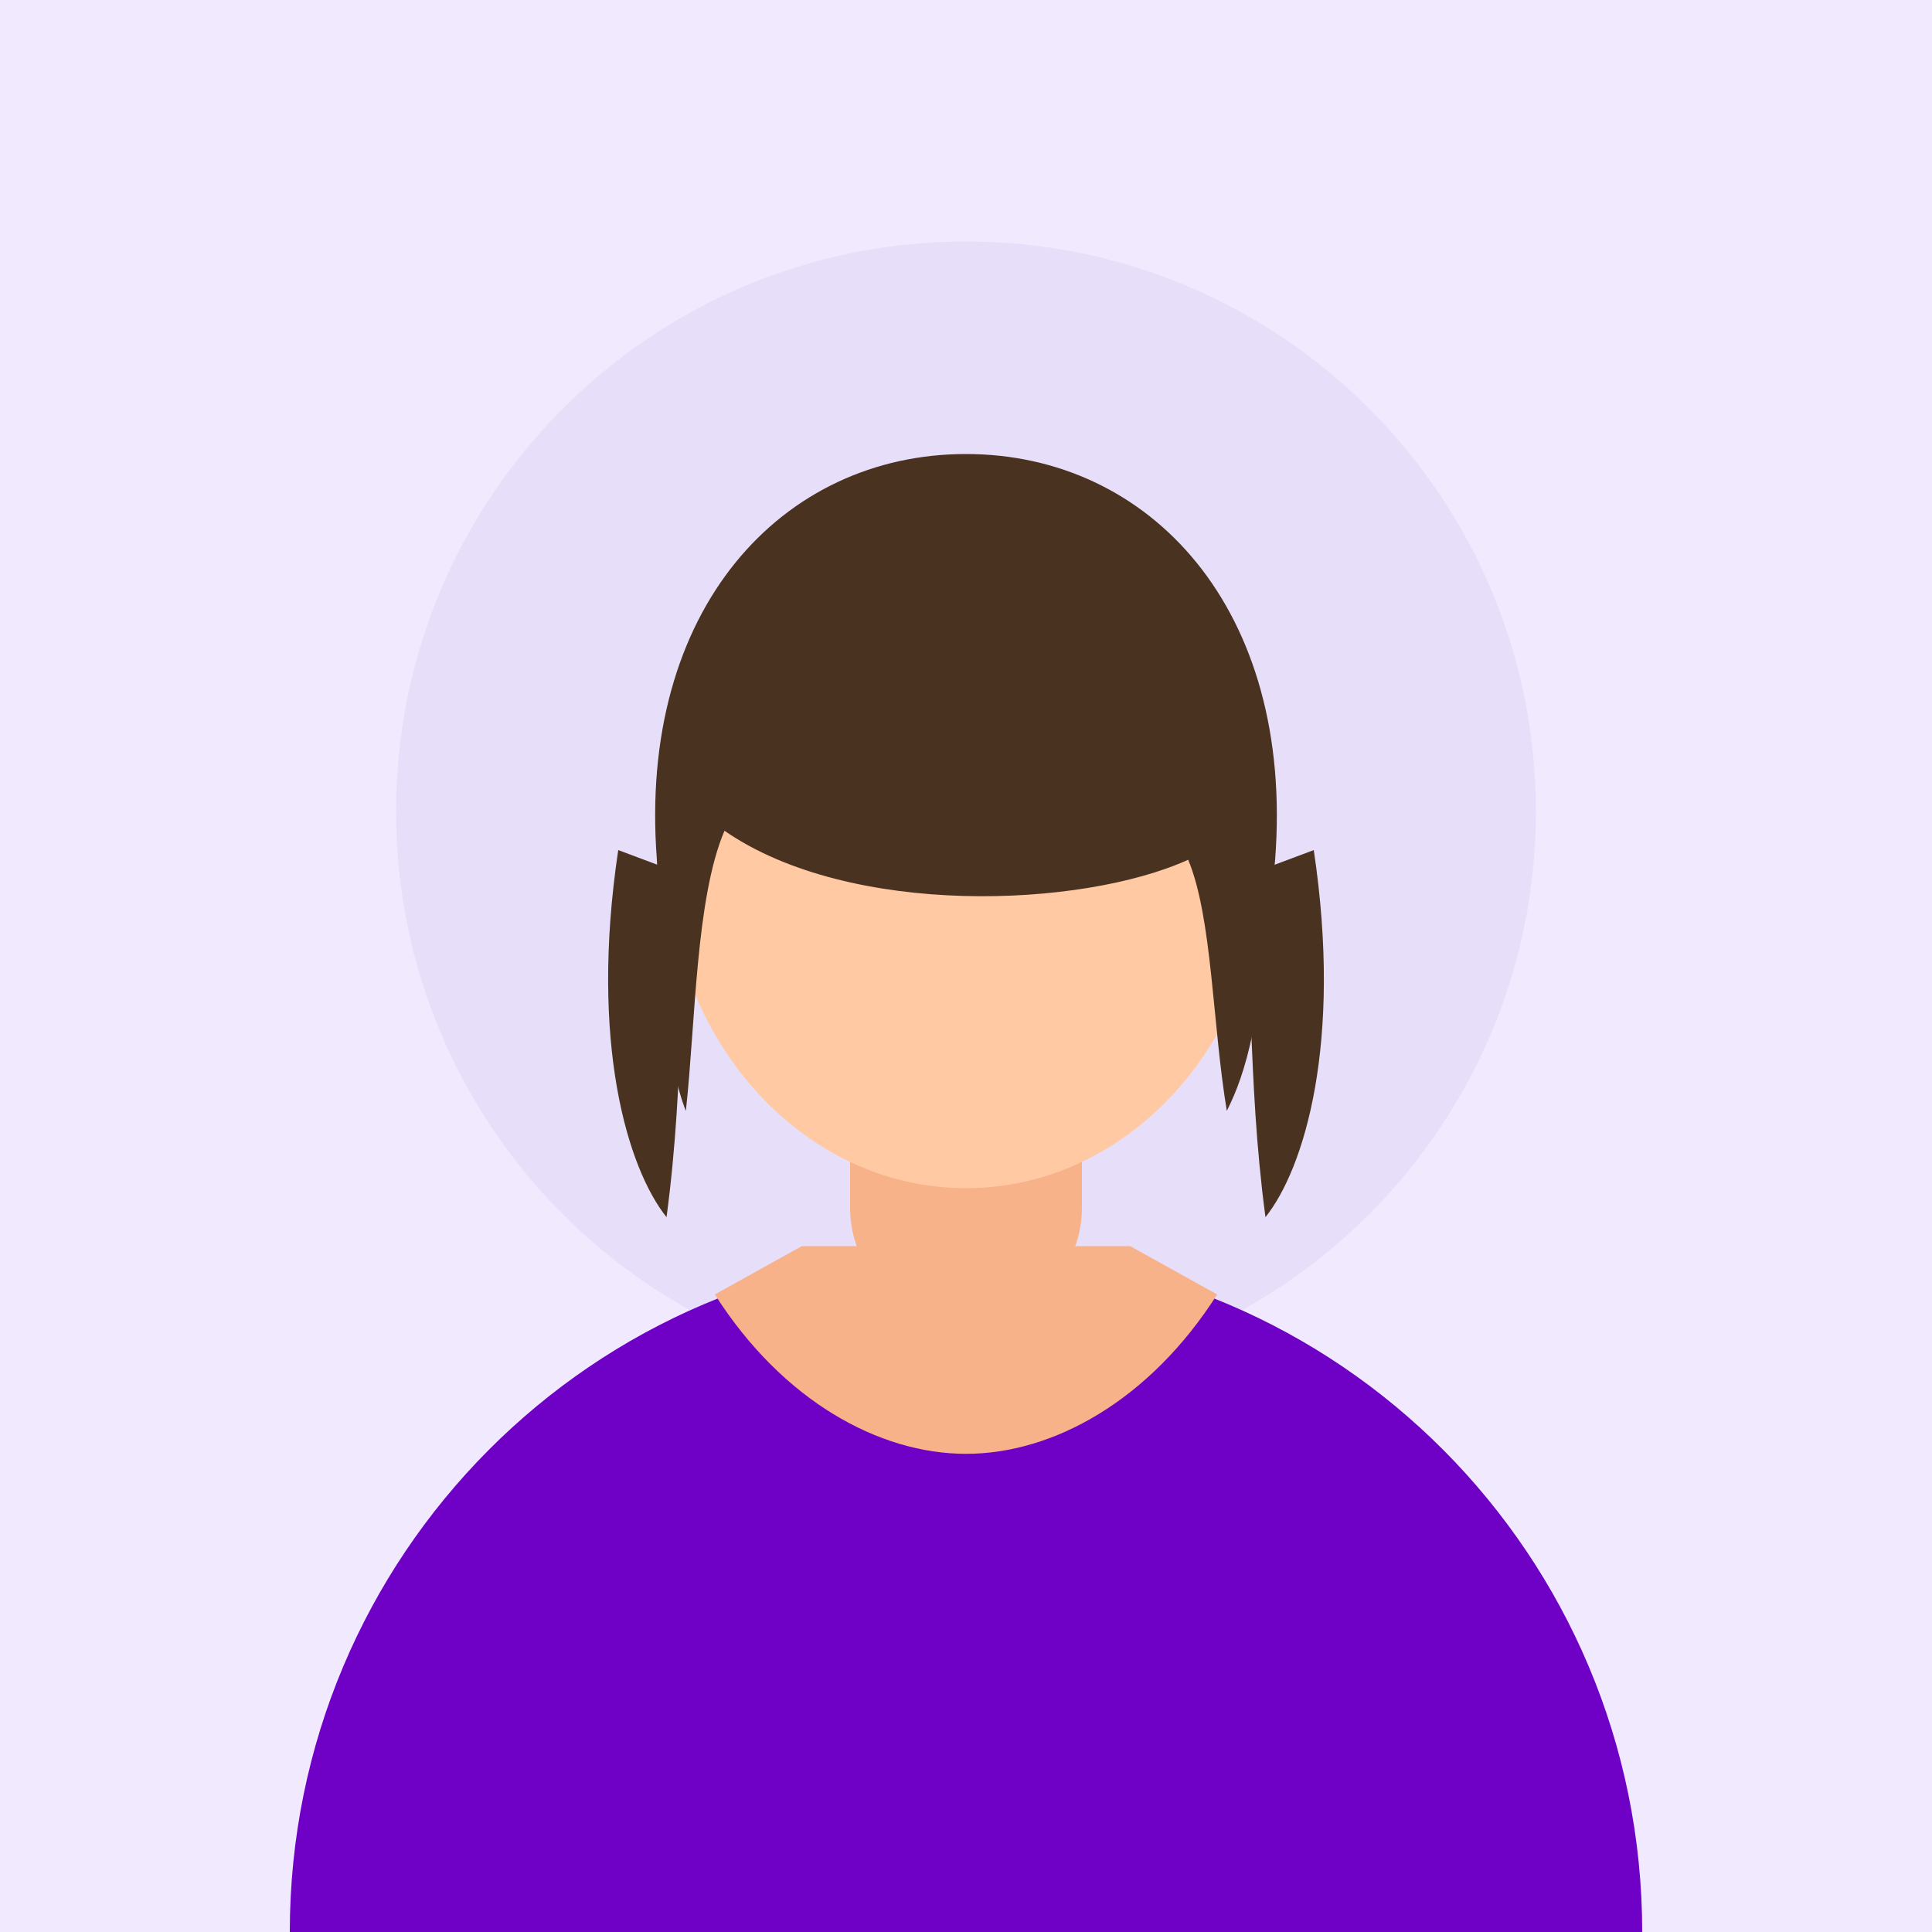
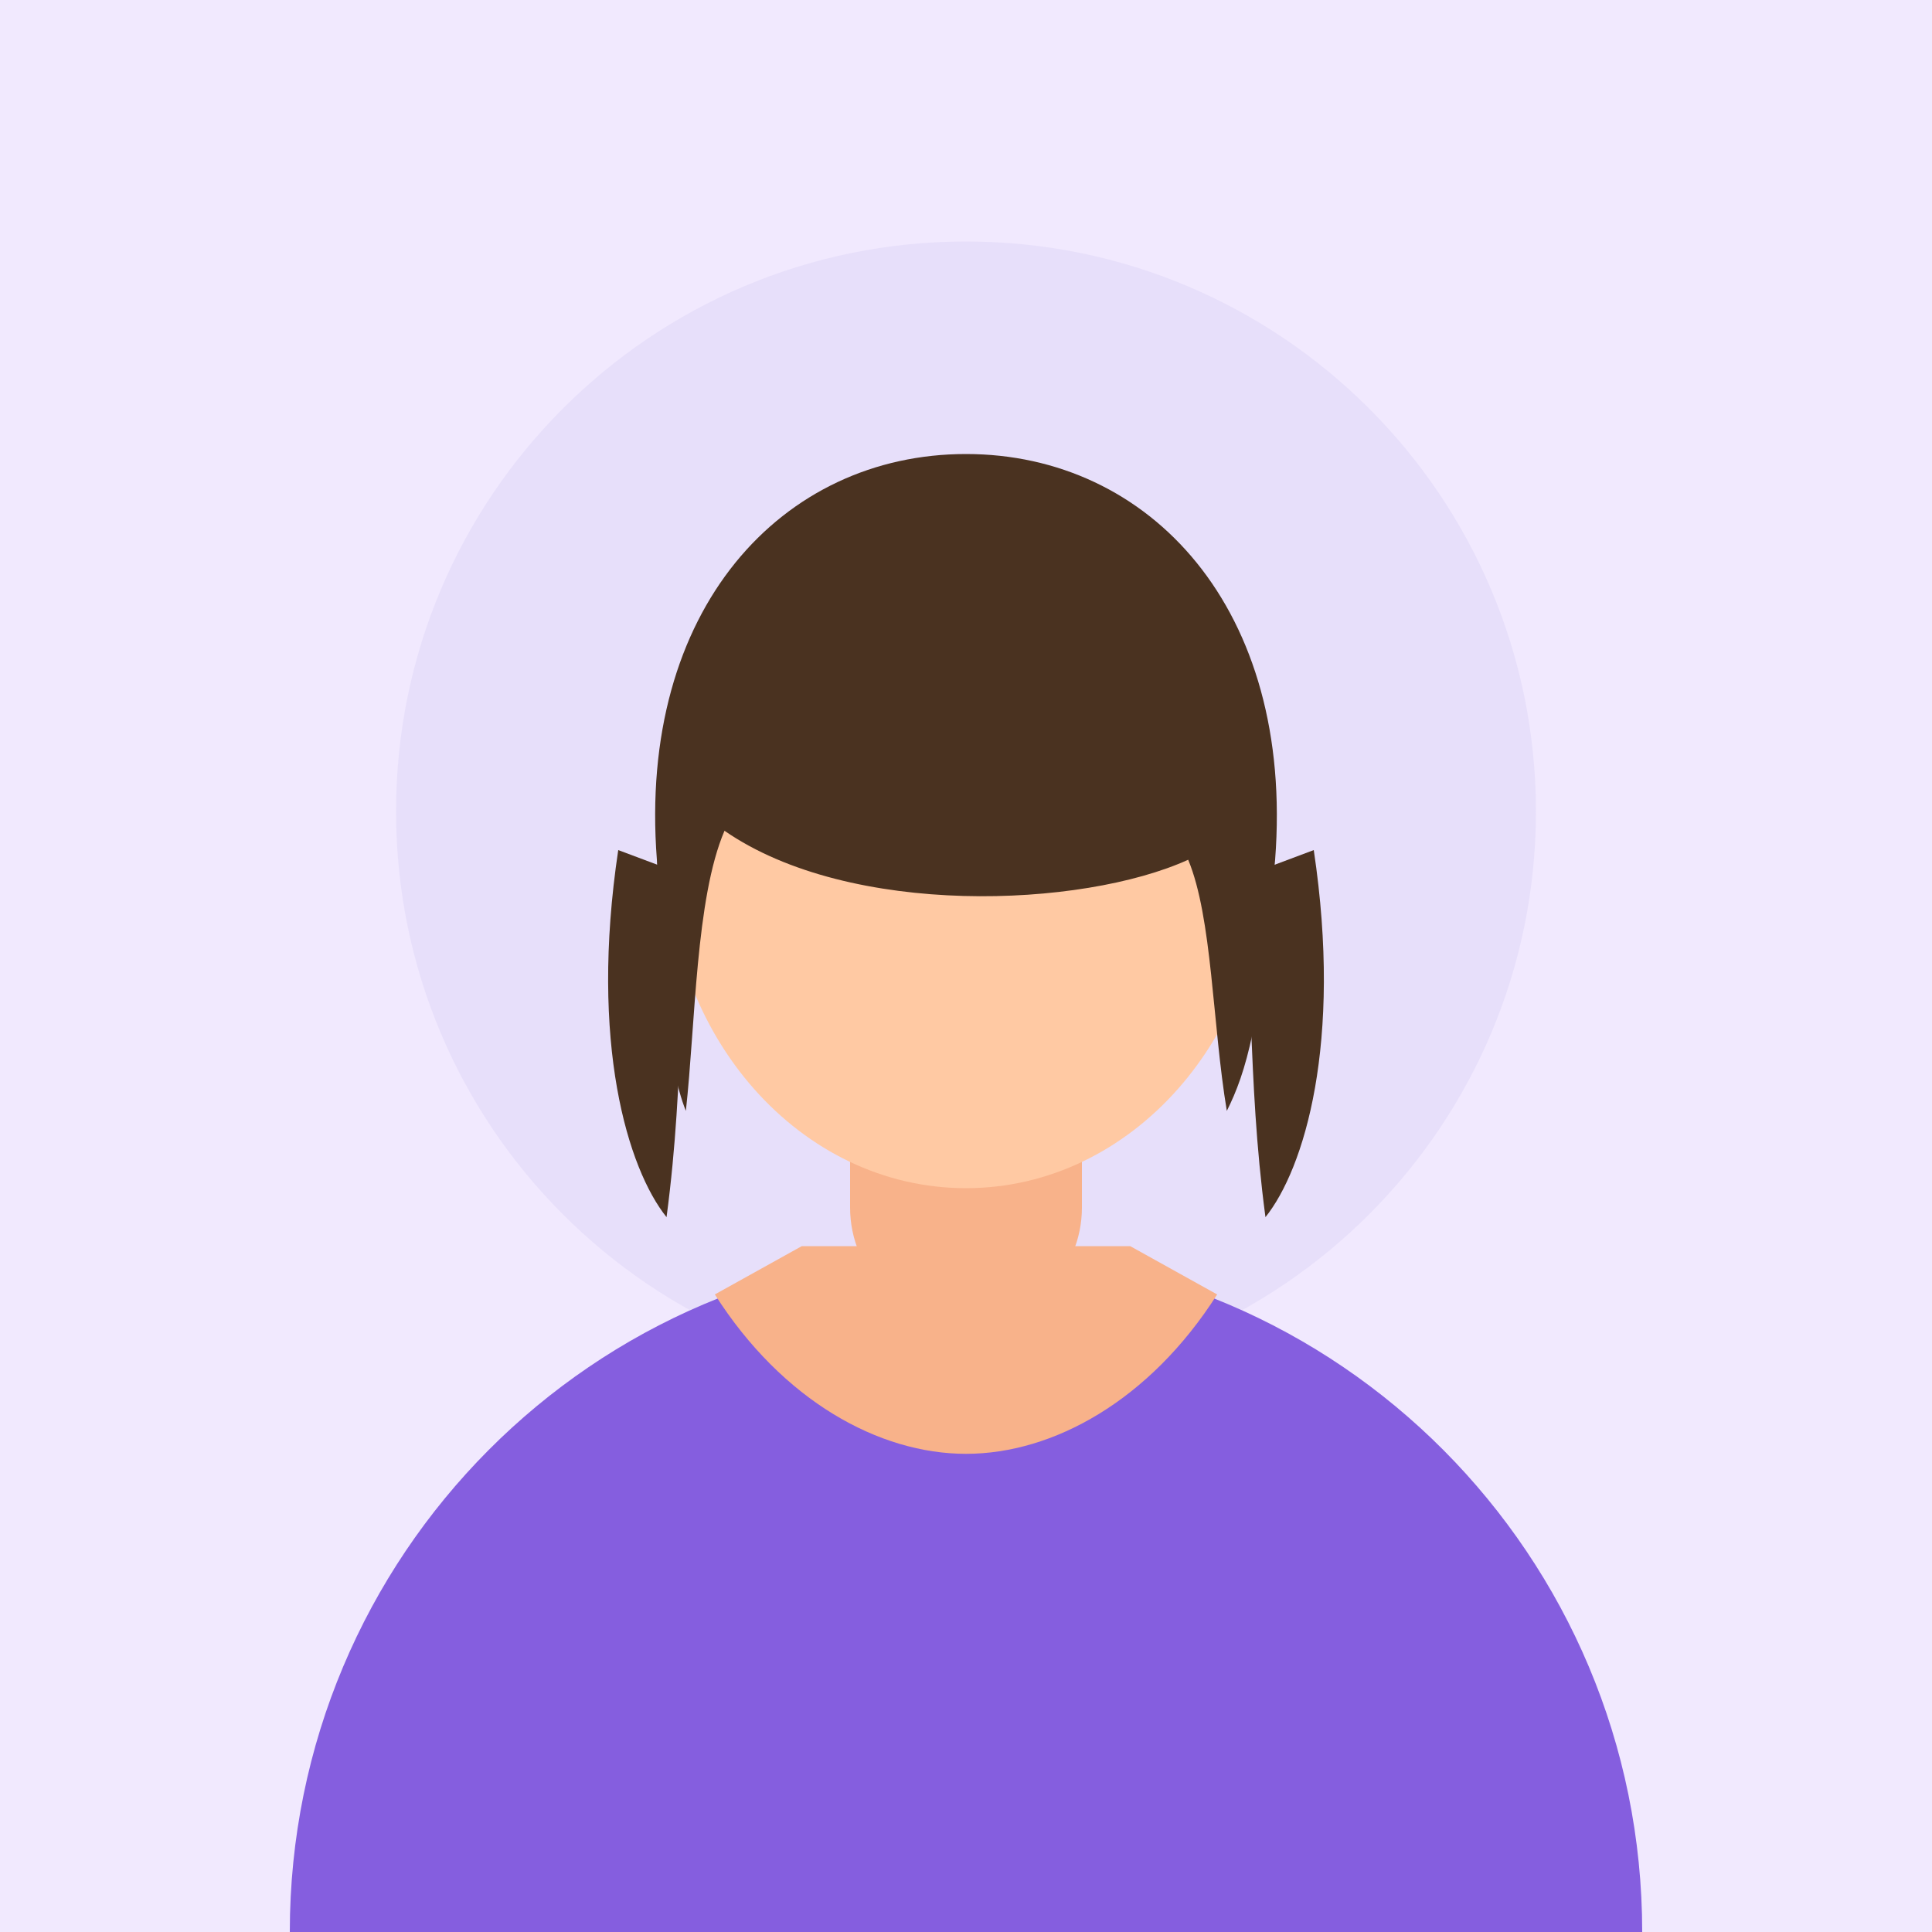
<svg xmlns="http://www.w3.org/2000/svg" viewBox="0 0 400 400" width="400" height="400" role="img" aria-label="Иллюстрированный портрет">
  <defs>
    <clipPath id="c1">
      <rect width="400" height="400" rx="0" />
    </clipPath>
  </defs>
  <g clip-path="url(#c1)">
    <rect width="400" height="400" fill="#f1e9fe" />
    <circle cx="200" cy="168" r="118" fill="#e7dffa" />
-     <path d="M60 400c0-78 63-141 140-141s140 63 140 141z" fill="#6f01c6" />
+     <path d="M60 400c0-78 63-141 140-141s140 63 140 141z" fill="#855edf" />
    <path d="M148 268c14 22 34 33 52 33s38-11 52-33l-18-10h-68z" fill="#f8b28a" />
    <rect x="176" y="214" width="48" height="60" rx="24" fill="#f8b28a" />
    <ellipse cx="200" cy="176" rx="62" ry="70" fill="#ffc9a3" />
    <path d="M136 178c-4-52 26-84 64-84s68 32 64 84c-3 34-6 44-10 52-3-18-3-40-8-52-22 10-70 12-96-6-6 14-6 40-8 58-4-10-5-28-6-52z" fill="#4a3220" />
    <path d="M128 176c-6 40 2 66 10 76 4-30 2-52 6-70z" fill="#4a3220" />
    <path d="M272 176c6 40-2 66-10 76-4-30-2-52-6-70z" fill="#4a3220" />
  </g>
</svg>
